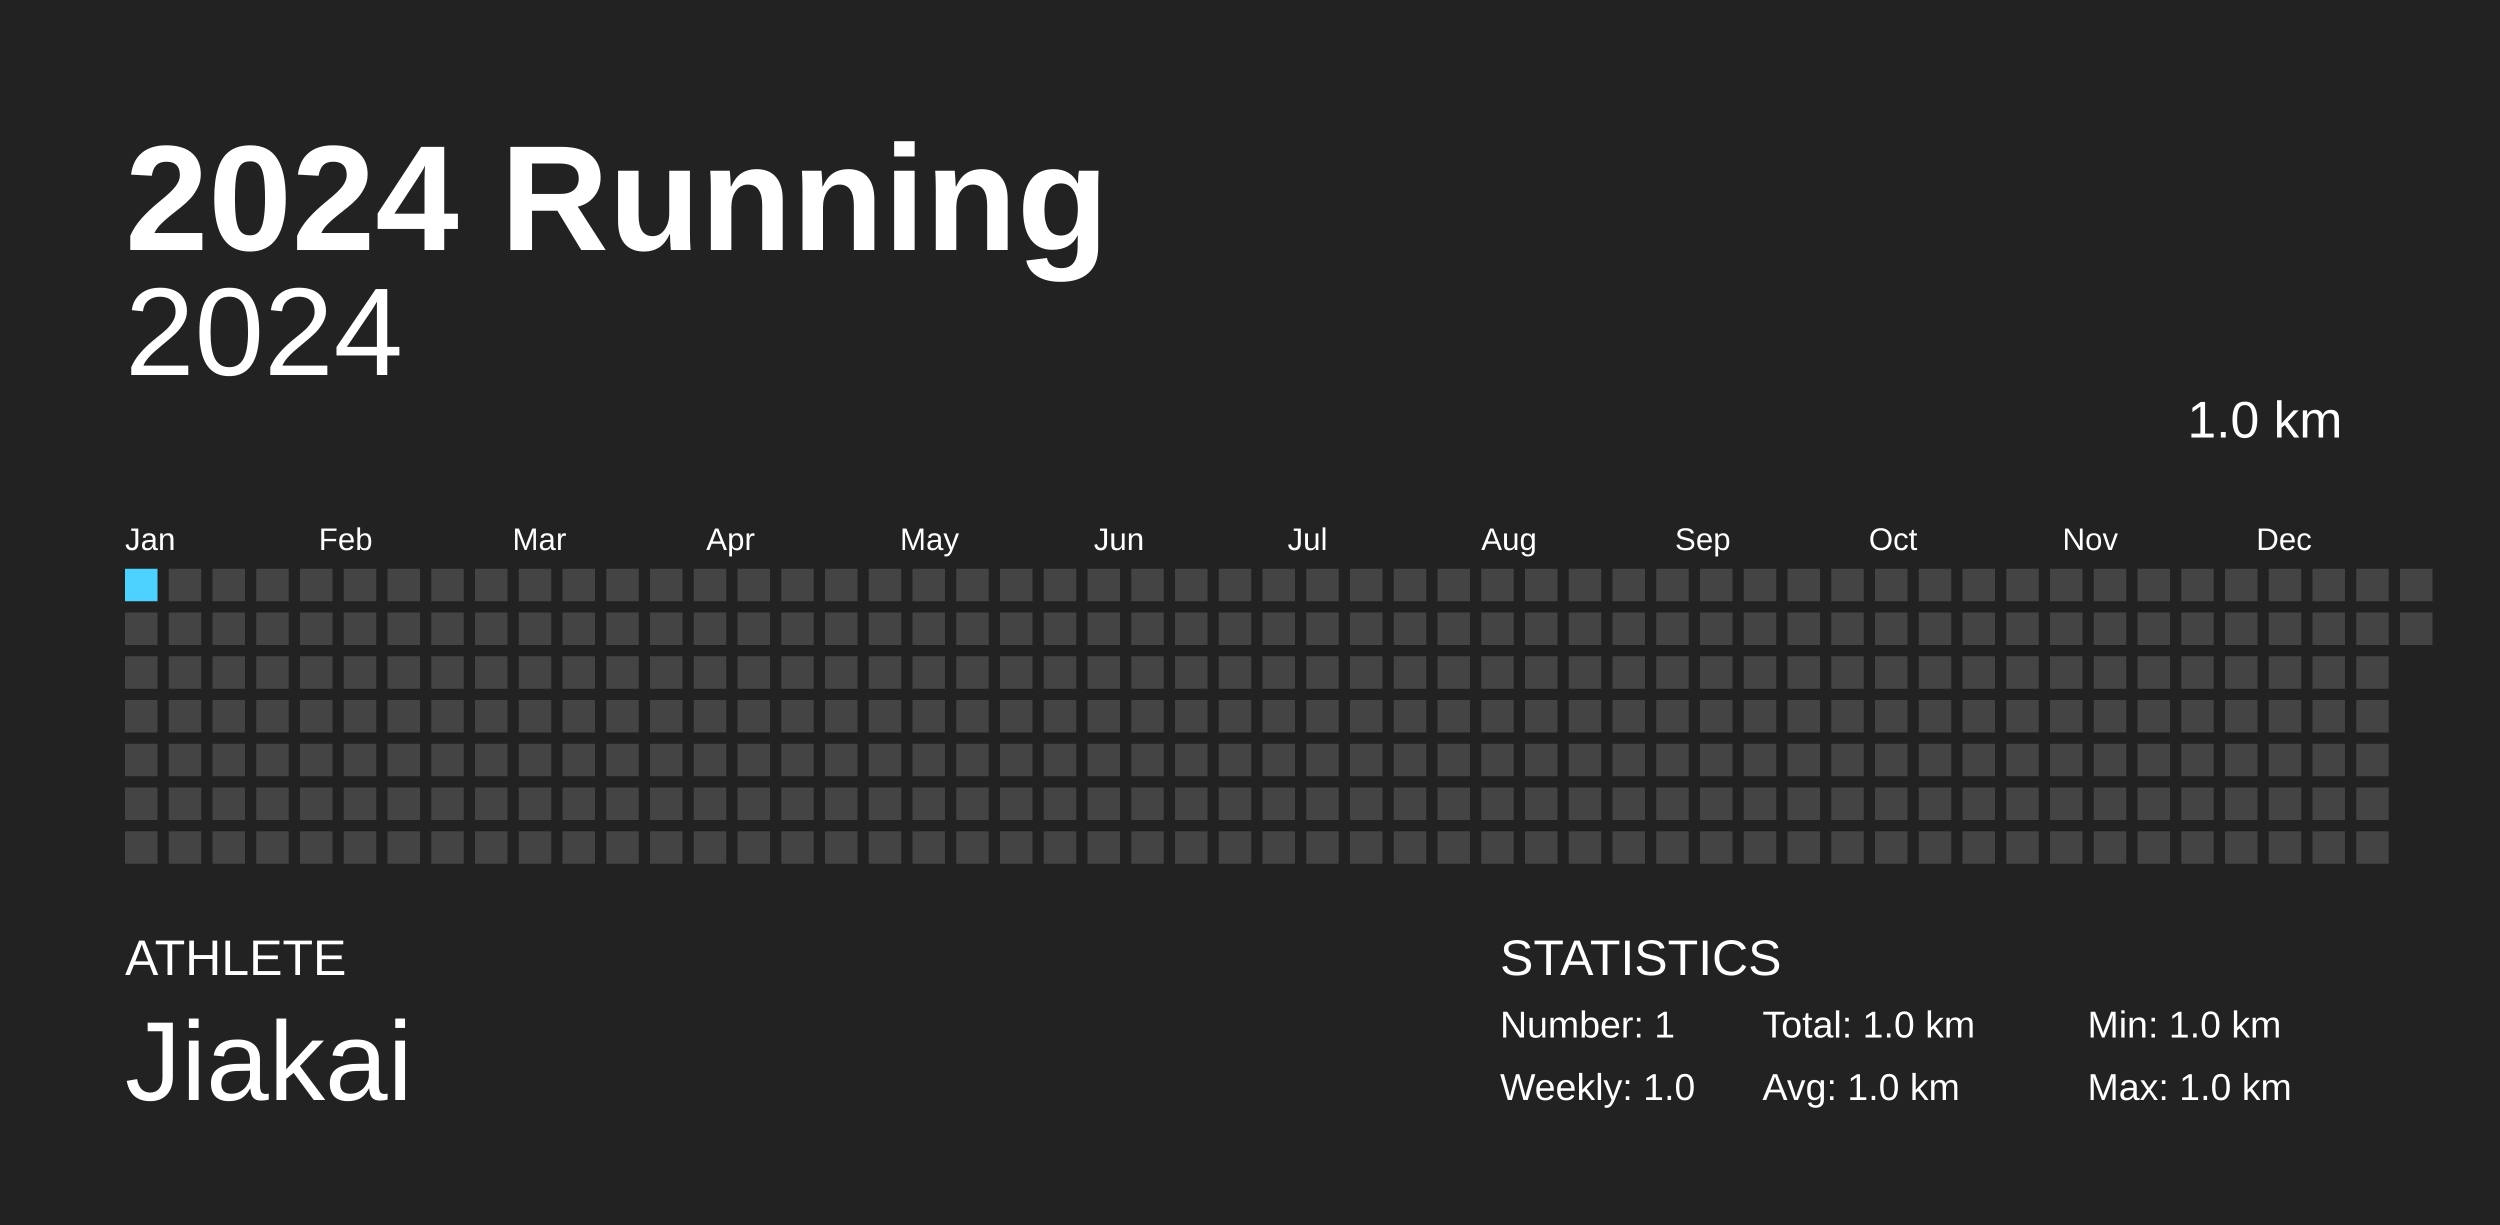
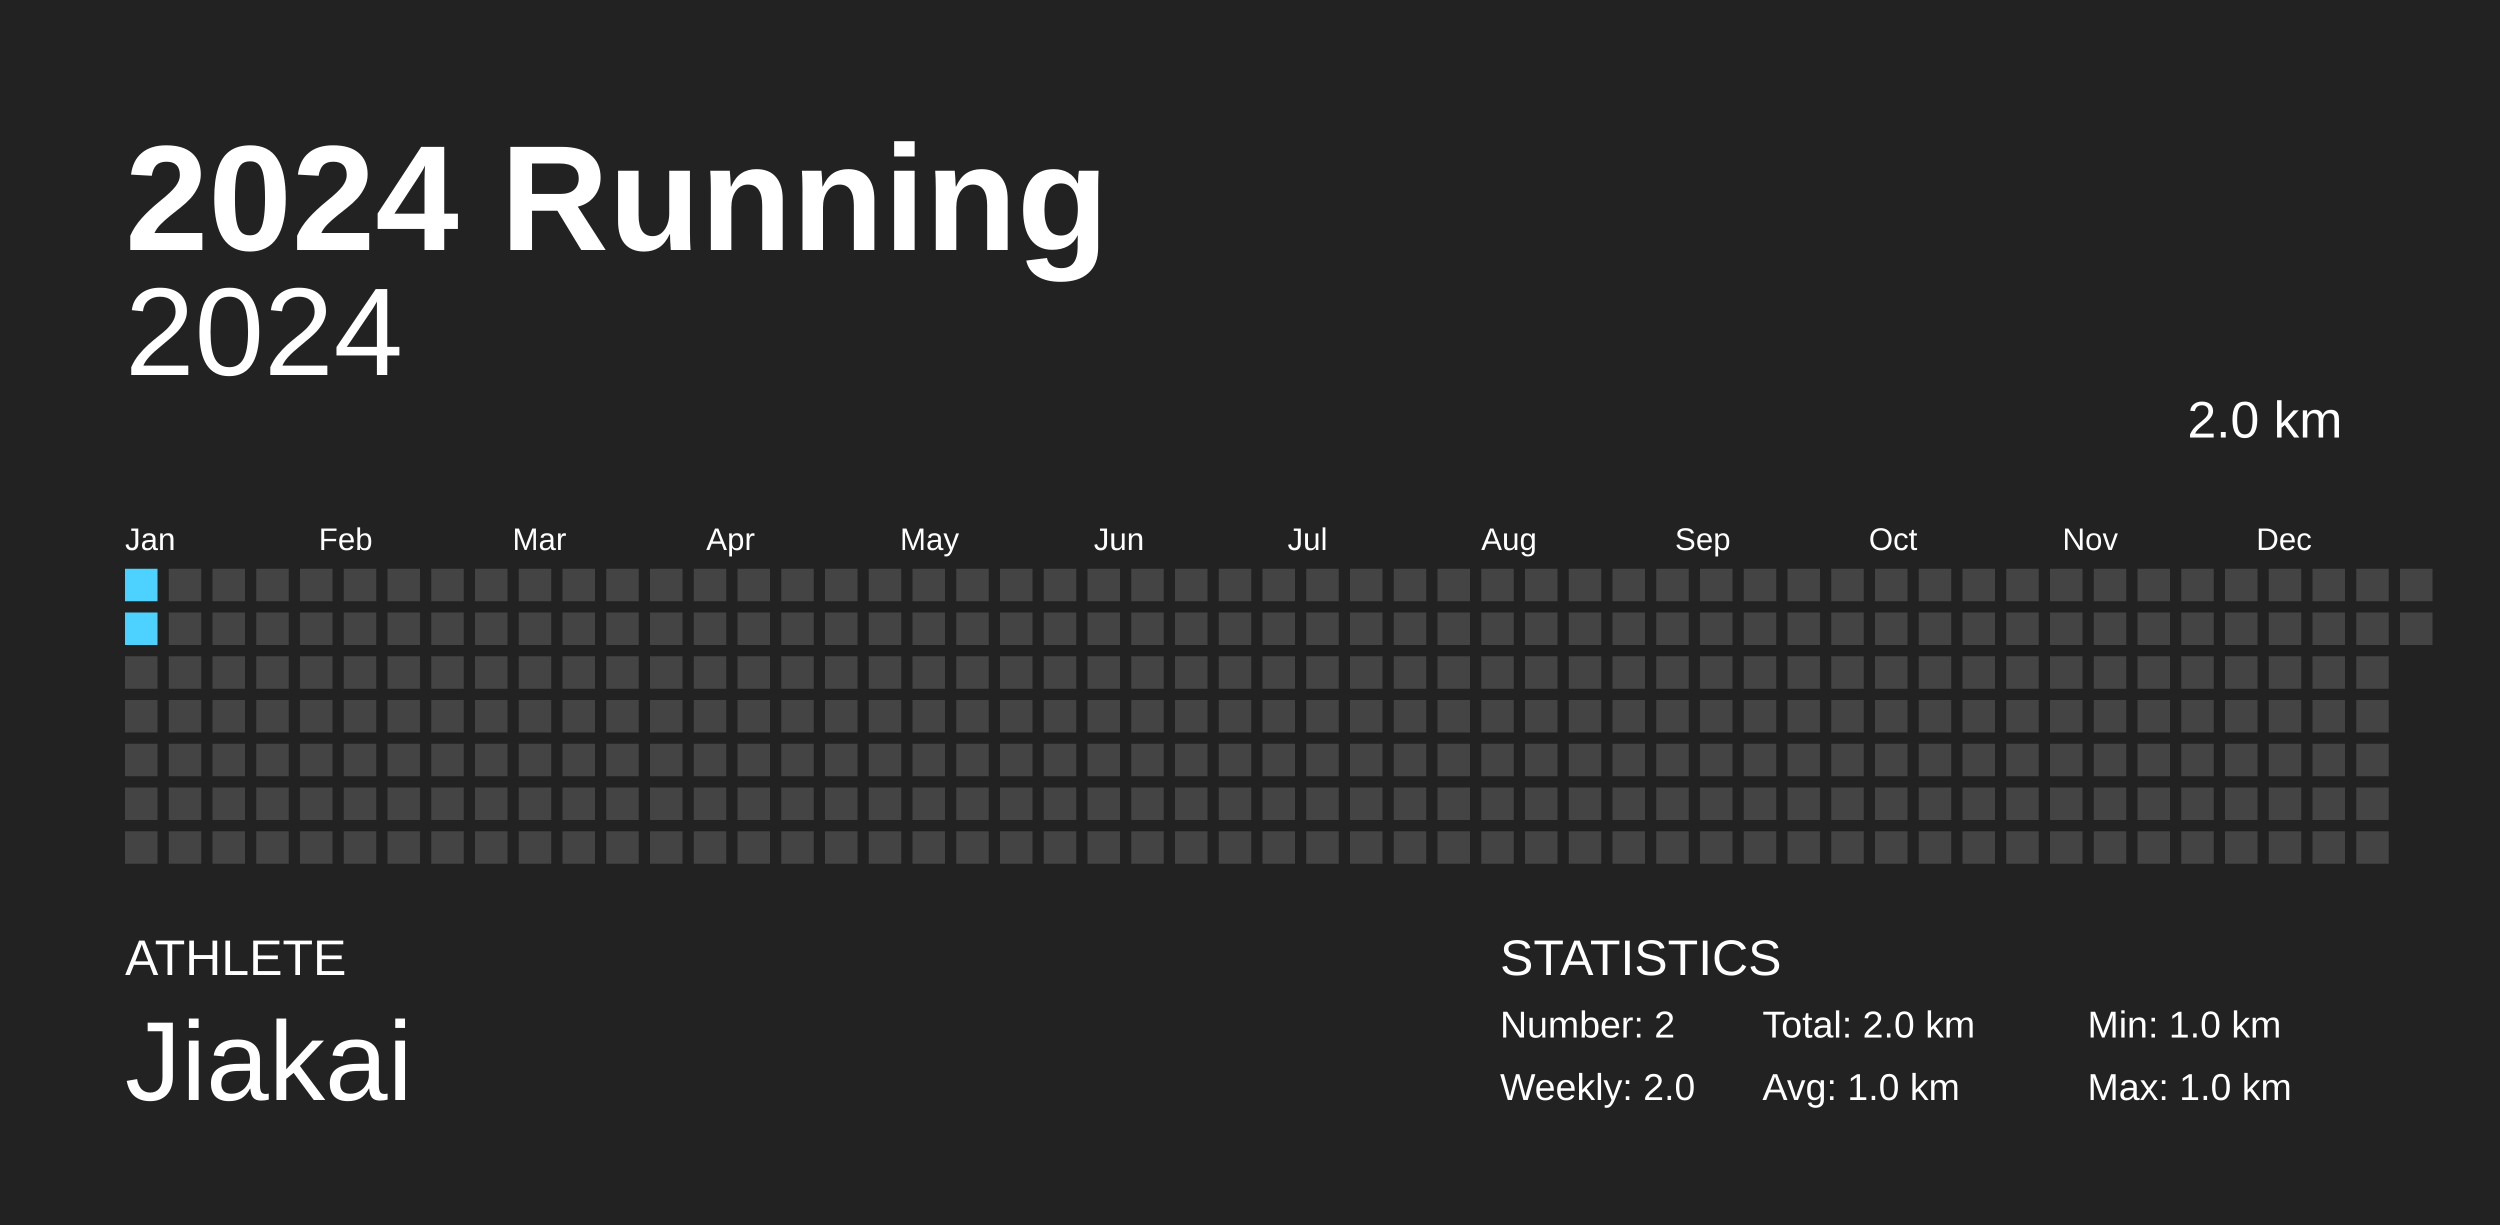
<svg xmlns="http://www.w3.org/2000/svg" baseProfile="full" height="98mm" version="1.1" viewBox="0,0,200,98" width="200mm">
  <defs />
  <rect fill="#222222" height="98" width="200" x="0" y="0" />
  <text fill="#FFFFFF" style="font-size:12px; font-family:Arial; font-weight:bold;" x="10" y="20">2024 Running</text>
  <text fill="#FFFFFF" style="font-size:4px; font-family:Arial" x="10" y="78">ATHLETE</text>
  <text fill="#FFFFFF" style="font-size:9px; font-family:Arial" x="10" y="88">Jiakai</text>
  <text fill="#FFFFFF" style="font-size:4px; font-family:Arial" x="120" y="78">STATISTICS</text>
-   <text fill="#FFFFFF" style="font-size:3px; font-family:Arial" x="120" y="83">Number: 1</text>
-   <text fill="#FFFFFF" style="font-size:3px; font-family:Arial" x="120" y="88">Weekly: 1.0</text>
-   <text fill="#FFFFFF" style="font-size:3px; font-family:Arial" x="141" y="83">Total: 1.0 km</text>
+   <text fill="#FFFFFF" style="font-size:3px; font-family:Arial" x="120" y="83">Number: 2</text>
+   <text fill="#FFFFFF" style="font-size:3px; font-family:Arial" x="120" y="88">Weekly: 2.0</text>
+   <text fill="#FFFFFF" style="font-size:3px; font-family:Arial" x="141" y="83">Total: 2.0 km</text>
  <text fill="#FFFFFF" style="font-size:3px; font-family:Arial" x="141" y="88">Avg: 1.0 km</text>
  <text fill="#FFFFFF" style="font-size:3px; font-family:Arial" x="167" y="83">Min: 1.0 km</text>
  <text fill="#FFFFFF" style="font-size:3px; font-family:Arial" x="167" y="88">Max: 1.0 km</text>
  <text alignment-baseline="hanging" fill="#FFFFFF" style="font-size:10.0px; font-family:Arial;" x="10" y="30">2024</text>
-   <text alignment-baseline="hanging" fill="#FFFFFF" style="font-size:4.125px; font-family:Arial;" x="175" y="35">1.0 km</text>
+   <text alignment-baseline="hanging" fill="#FFFFFF" style="font-size:4.125px; font-family:Arial;" x="175" y="35">2.0 km</text>
  <text fill="#FFFFFF" style="font-size:2.5px; font-family:Arial" x="10.0" y="44">Jan</text>
  <text fill="#FFFFFF" style="font-size:2.5px; font-family:Arial" x="25.5" y="44">Feb</text>
  <text fill="#FFFFFF" style="font-size:2.5px; font-family:Arial" x="41.0" y="44">Mar</text>
  <text fill="#FFFFFF" style="font-size:2.5px; font-family:Arial" x="56.5" y="44">Apr</text>
  <text fill="#FFFFFF" style="font-size:2.5px; font-family:Arial" x="72.0" y="44">May</text>
  <text fill="#FFFFFF" style="font-size:2.5px; font-family:Arial" x="87.5" y="44">Jun</text>
  <text fill="#FFFFFF" style="font-size:2.5px; font-family:Arial" x="103.0" y="44">Jul</text>
  <text fill="#FFFFFF" style="font-size:2.5px; font-family:Arial" x="118.5" y="44">Aug</text>
  <text fill="#FFFFFF" style="font-size:2.5px; font-family:Arial" x="134.0" y="44">Sep</text>
  <text fill="#FFFFFF" style="font-size:2.5px; font-family:Arial" x="149.5" y="44">Oct</text>
  <text fill="#FFFFFF" style="font-size:2.5px; font-family:Arial" x="165.0" y="44">Nov</text>
  <text fill="#FFFFFF" style="font-size:2.5px; font-family:Arial" x="180.5" y="44">Dec</text>
-   <rect fill="#4DD2FF" height="2.6" width="2.6" x="10.0" y="45.5" />
-   <rect fill="#444444" height="2.6" width="2.6" x="10.0" y="49.0" />
+   <rect fill="#4dd2ff" height="2.6" width="2.6" x="10.0" y="45.5" />
+   <rect fill="#4dd2ff" height="2.6" width="2.6" x="10.0" y="49.0" />
  <rect fill="#444444" height="2.6" width="2.6" x="10.0" y="52.5" />
  <rect fill="#444444" height="2.6" width="2.6" x="10.0" y="56.0" />
  <rect fill="#444444" height="2.6" width="2.6" x="10.0" y="59.5" />
  <rect fill="#444444" height="2.6" width="2.6" x="10.0" y="63.0" />
  <rect fill="#444444" height="2.6" width="2.6" x="10.0" y="66.5" />
  <rect fill="#444444" height="2.6" width="2.6" x="13.5" y="45.5" />
  <rect fill="#444444" height="2.6" width="2.6" x="13.5" y="49.0" />
  <rect fill="#444444" height="2.6" width="2.6" x="13.5" y="52.5" />
  <rect fill="#444444" height="2.6" width="2.6" x="13.5" y="56.0" />
  <rect fill="#444444" height="2.6" width="2.6" x="13.5" y="59.5" />
  <rect fill="#444444" height="2.6" width="2.6" x="13.5" y="63.0" />
  <rect fill="#444444" height="2.6" width="2.6" x="13.5" y="66.5" />
  <rect fill="#444444" height="2.6" width="2.6" x="17.0" y="45.5" />
  <rect fill="#444444" height="2.6" width="2.6" x="17.0" y="49.0" />
  <rect fill="#444444" height="2.6" width="2.6" x="17.0" y="52.5" />
  <rect fill="#444444" height="2.6" width="2.6" x="17.0" y="56.0" />
  <rect fill="#444444" height="2.6" width="2.6" x="17.0" y="59.5" />
  <rect fill="#444444" height="2.6" width="2.6" x="17.0" y="63.0" />
  <rect fill="#444444" height="2.6" width="2.6" x="17.0" y="66.5" />
  <rect fill="#444444" height="2.6" width="2.6" x="20.5" y="45.5" />
  <rect fill="#444444" height="2.6" width="2.6" x="20.5" y="49.0" />
  <rect fill="#444444" height="2.6" width="2.6" x="20.5" y="52.5" />
  <rect fill="#444444" height="2.6" width="2.6" x="20.5" y="56.0" />
  <rect fill="#444444" height="2.6" width="2.6" x="20.5" y="59.5" />
  <rect fill="#444444" height="2.6" width="2.6" x="20.5" y="63.0" />
  <rect fill="#444444" height="2.6" width="2.6" x="20.5" y="66.5" />
  <rect fill="#444444" height="2.6" width="2.6" x="24.0" y="45.5" />
  <rect fill="#444444" height="2.6" width="2.6" x="24.0" y="49.0" />
  <rect fill="#444444" height="2.6" width="2.6" x="24.0" y="52.5" />
  <rect fill="#444444" height="2.6" width="2.6" x="24.0" y="56.0" />
  <rect fill="#444444" height="2.6" width="2.6" x="24.0" y="59.5" />
  <rect fill="#444444" height="2.6" width="2.6" x="24.0" y="63.0" />
  <rect fill="#444444" height="2.6" width="2.6" x="24.0" y="66.5" />
  <rect fill="#444444" height="2.6" width="2.6" x="27.5" y="45.5" />
  <rect fill="#444444" height="2.6" width="2.6" x="27.5" y="49.0" />
  <rect fill="#444444" height="2.6" width="2.6" x="27.5" y="52.5" />
  <rect fill="#444444" height="2.6" width="2.6" x="27.5" y="56.0" />
  <rect fill="#444444" height="2.6" width="2.6" x="27.5" y="59.5" />
  <rect fill="#444444" height="2.6" width="2.6" x="27.5" y="63.0" />
  <rect fill="#444444" height="2.6" width="2.6" x="27.5" y="66.5" />
  <rect fill="#444444" height="2.6" width="2.6" x="31.0" y="45.5" />
  <rect fill="#444444" height="2.6" width="2.6" x="31.0" y="49.0" />
  <rect fill="#444444" height="2.6" width="2.6" x="31.0" y="52.5" />
  <rect fill="#444444" height="2.6" width="2.6" x="31.0" y="56.0" />
  <rect fill="#444444" height="2.6" width="2.6" x="31.0" y="59.5" />
  <rect fill="#444444" height="2.6" width="2.6" x="31.0" y="63.0" />
  <rect fill="#444444" height="2.6" width="2.6" x="31.0" y="66.5" />
  <rect fill="#444444" height="2.6" width="2.6" x="34.5" y="45.5" />
  <rect fill="#444444" height="2.6" width="2.6" x="34.5" y="49.0" />
  <rect fill="#444444" height="2.6" width="2.6" x="34.5" y="52.5" />
  <rect fill="#444444" height="2.6" width="2.6" x="34.5" y="56.0" />
  <rect fill="#444444" height="2.6" width="2.6" x="34.5" y="59.5" />
  <rect fill="#444444" height="2.6" width="2.6" x="34.5" y="63.0" />
  <rect fill="#444444" height="2.6" width="2.6" x="34.5" y="66.5" />
  <rect fill="#444444" height="2.6" width="2.6" x="38.0" y="45.5" />
  <rect fill="#444444" height="2.6" width="2.6" x="38.0" y="49.0" />
  <rect fill="#444444" height="2.6" width="2.6" x="38.0" y="52.5" />
  <rect fill="#444444" height="2.6" width="2.6" x="38.0" y="56.0" />
  <rect fill="#444444" height="2.6" width="2.6" x="38.0" y="59.5" />
  <rect fill="#444444" height="2.6" width="2.6" x="38.0" y="63.0" />
  <rect fill="#444444" height="2.6" width="2.6" x="38.0" y="66.5" />
  <rect fill="#444444" height="2.6" width="2.6" x="41.5" y="45.5" />
  <rect fill="#444444" height="2.6" width="2.6" x="41.5" y="49.0" />
  <rect fill="#444444" height="2.6" width="2.6" x="41.5" y="52.5" />
  <rect fill="#444444" height="2.6" width="2.6" x="41.5" y="56.0" />
  <rect fill="#444444" height="2.6" width="2.6" x="41.5" y="59.5" />
  <rect fill="#444444" height="2.6" width="2.6" x="41.5" y="63.0" />
  <rect fill="#444444" height="2.6" width="2.6" x="41.5" y="66.5" />
  <rect fill="#444444" height="2.6" width="2.6" x="45.0" y="45.5" />
  <rect fill="#444444" height="2.6" width="2.6" x="45.0" y="49.0" />
  <rect fill="#444444" height="2.6" width="2.6" x="45.0" y="52.5" />
  <rect fill="#444444" height="2.6" width="2.6" x="45.0" y="56.0" />
  <rect fill="#444444" height="2.6" width="2.6" x="45.0" y="59.5" />
  <rect fill="#444444" height="2.6" width="2.6" x="45.0" y="63.0" />
  <rect fill="#444444" height="2.6" width="2.6" x="45.0" y="66.5" />
  <rect fill="#444444" height="2.6" width="2.6" x="48.5" y="45.5" />
  <rect fill="#444444" height="2.6" width="2.6" x="48.5" y="49.0" />
  <rect fill="#444444" height="2.6" width="2.6" x="48.5" y="52.5" />
  <rect fill="#444444" height="2.6" width="2.6" x="48.5" y="56.0" />
  <rect fill="#444444" height="2.6" width="2.6" x="48.5" y="59.5" />
  <rect fill="#444444" height="2.6" width="2.6" x="48.5" y="63.0" />
  <rect fill="#444444" height="2.6" width="2.6" x="48.5" y="66.5" />
  <rect fill="#444444" height="2.6" width="2.6" x="52.0" y="45.5" />
  <rect fill="#444444" height="2.6" width="2.6" x="52.0" y="49.0" />
  <rect fill="#444444" height="2.6" width="2.6" x="52.0" y="52.5" />
  <rect fill="#444444" height="2.6" width="2.6" x="52.0" y="56.0" />
  <rect fill="#444444" height="2.6" width="2.6" x="52.0" y="59.5" />
  <rect fill="#444444" height="2.6" width="2.6" x="52.0" y="63.0" />
  <rect fill="#444444" height="2.6" width="2.6" x="52.0" y="66.5" />
  <rect fill="#444444" height="2.6" width="2.6" x="55.5" y="45.5" />
  <rect fill="#444444" height="2.6" width="2.6" x="55.5" y="49.0" />
  <rect fill="#444444" height="2.6" width="2.6" x="55.5" y="52.5" />
  <rect fill="#444444" height="2.6" width="2.6" x="55.5" y="56.0" />
  <rect fill="#444444" height="2.6" width="2.6" x="55.5" y="59.5" />
  <rect fill="#444444" height="2.6" width="2.6" x="55.5" y="63.0" />
  <rect fill="#444444" height="2.6" width="2.6" x="55.5" y="66.5" />
  <rect fill="#444444" height="2.6" width="2.6" x="59.0" y="45.5" />
  <rect fill="#444444" height="2.6" width="2.6" x="59.0" y="49.0" />
  <rect fill="#444444" height="2.6" width="2.6" x="59.0" y="52.5" />
  <rect fill="#444444" height="2.6" width="2.6" x="59.0" y="56.0" />
  <rect fill="#444444" height="2.6" width="2.6" x="59.0" y="59.5" />
  <rect fill="#444444" height="2.6" width="2.6" x="59.0" y="63.0" />
  <rect fill="#444444" height="2.6" width="2.6" x="59.0" y="66.5" />
  <rect fill="#444444" height="2.6" width="2.6" x="62.5" y="45.5" />
  <rect fill="#444444" height="2.6" width="2.6" x="62.5" y="49.0" />
  <rect fill="#444444" height="2.6" width="2.6" x="62.5" y="52.5" />
  <rect fill="#444444" height="2.6" width="2.6" x="62.5" y="56.0" />
  <rect fill="#444444" height="2.6" width="2.6" x="62.5" y="59.5" />
  <rect fill="#444444" height="2.6" width="2.6" x="62.5" y="63.0" />
  <rect fill="#444444" height="2.6" width="2.6" x="62.5" y="66.5" />
  <rect fill="#444444" height="2.6" width="2.6" x="66.0" y="45.5" />
  <rect fill="#444444" height="2.6" width="2.6" x="66.0" y="49.0" />
  <rect fill="#444444" height="2.6" width="2.6" x="66.0" y="52.5" />
  <rect fill="#444444" height="2.6" width="2.6" x="66.0" y="56.0" />
  <rect fill="#444444" height="2.6" width="2.6" x="66.0" y="59.5" />
  <rect fill="#444444" height="2.6" width="2.6" x="66.0" y="63.0" />
  <rect fill="#444444" height="2.6" width="2.6" x="66.0" y="66.5" />
  <rect fill="#444444" height="2.6" width="2.6" x="69.5" y="45.5" />
  <rect fill="#444444" height="2.6" width="2.6" x="69.5" y="49.0" />
  <rect fill="#444444" height="2.6" width="2.6" x="69.5" y="52.5" />
  <rect fill="#444444" height="2.6" width="2.6" x="69.5" y="56.0" />
  <rect fill="#444444" height="2.6" width="2.6" x="69.5" y="59.5" />
  <rect fill="#444444" height="2.6" width="2.6" x="69.5" y="63.0" />
  <rect fill="#444444" height="2.6" width="2.6" x="69.5" y="66.5" />
  <rect fill="#444444" height="2.6" width="2.6" x="73.0" y="45.5" />
  <rect fill="#444444" height="2.6" width="2.6" x="73.0" y="49.0" />
  <rect fill="#444444" height="2.6" width="2.6" x="73.0" y="52.5" />
  <rect fill="#444444" height="2.6" width="2.6" x="73.0" y="56.0" />
  <rect fill="#444444" height="2.6" width="2.6" x="73.0" y="59.5" />
  <rect fill="#444444" height="2.6" width="2.6" x="73.0" y="63.0" />
  <rect fill="#444444" height="2.6" width="2.6" x="73.0" y="66.5" />
  <rect fill="#444444" height="2.6" width="2.6" x="76.5" y="45.5" />
  <rect fill="#444444" height="2.6" width="2.6" x="76.5" y="49.0" />
  <rect fill="#444444" height="2.6" width="2.6" x="76.5" y="52.5" />
  <rect fill="#444444" height="2.6" width="2.6" x="76.5" y="56.0" />
  <rect fill="#444444" height="2.6" width="2.6" x="76.5" y="59.5" />
  <rect fill="#444444" height="2.6" width="2.6" x="76.5" y="63.0" />
  <rect fill="#444444" height="2.6" width="2.6" x="76.5" y="66.5" />
  <rect fill="#444444" height="2.6" width="2.6" x="80.0" y="45.5" />
  <rect fill="#444444" height="2.6" width="2.6" x="80.0" y="49.0" />
  <rect fill="#444444" height="2.6" width="2.6" x="80.0" y="52.5" />
  <rect fill="#444444" height="2.6" width="2.6" x="80.0" y="56.0" />
  <rect fill="#444444" height="2.6" width="2.6" x="80.0" y="59.5" />
  <rect fill="#444444" height="2.6" width="2.6" x="80.0" y="63.0" />
  <rect fill="#444444" height="2.6" width="2.6" x="80.0" y="66.5" />
  <rect fill="#444444" height="2.6" width="2.6" x="83.5" y="45.5" />
  <rect fill="#444444" height="2.6" width="2.6" x="83.5" y="49.0" />
  <rect fill="#444444" height="2.6" width="2.6" x="83.5" y="52.5" />
  <rect fill="#444444" height="2.6" width="2.6" x="83.5" y="56.0" />
  <rect fill="#444444" height="2.6" width="2.6" x="83.5" y="59.5" />
  <rect fill="#444444" height="2.6" width="2.6" x="83.5" y="63.0" />
  <rect fill="#444444" height="2.6" width="2.6" x="83.5" y="66.5" />
  <rect fill="#444444" height="2.6" width="2.6" x="87.0" y="45.5" />
  <rect fill="#444444" height="2.6" width="2.6" x="87.0" y="49.0" />
  <rect fill="#444444" height="2.6" width="2.6" x="87.0" y="52.5" />
  <rect fill="#444444" height="2.6" width="2.6" x="87.0" y="56.0" />
  <rect fill="#444444" height="2.6" width="2.6" x="87.0" y="59.5" />
  <rect fill="#444444" height="2.6" width="2.6" x="87.0" y="63.0" />
  <rect fill="#444444" height="2.6" width="2.6" x="87.0" y="66.5" />
  <rect fill="#444444" height="2.6" width="2.6" x="90.5" y="45.5" />
  <rect fill="#444444" height="2.6" width="2.6" x="90.5" y="49.0" />
  <rect fill="#444444" height="2.6" width="2.6" x="90.5" y="52.5" />
  <rect fill="#444444" height="2.6" width="2.6" x="90.5" y="56.0" />
  <rect fill="#444444" height="2.6" width="2.6" x="90.5" y="59.5" />
  <rect fill="#444444" height="2.6" width="2.6" x="90.5" y="63.0" />
  <rect fill="#444444" height="2.6" width="2.6" x="90.5" y="66.5" />
  <rect fill="#444444" height="2.6" width="2.6" x="94.0" y="45.5" />
  <rect fill="#444444" height="2.6" width="2.6" x="94.0" y="49.0" />
  <rect fill="#444444" height="2.6" width="2.6" x="94.0" y="52.5" />
  <rect fill="#444444" height="2.6" width="2.6" x="94.0" y="56.0" />
  <rect fill="#444444" height="2.6" width="2.6" x="94.0" y="59.5" />
  <rect fill="#444444" height="2.6" width="2.6" x="94.0" y="63.0" />
  <rect fill="#444444" height="2.6" width="2.6" x="94.0" y="66.5" />
  <rect fill="#444444" height="2.6" width="2.6" x="97.5" y="45.5" />
  <rect fill="#444444" height="2.6" width="2.6" x="97.5" y="49.0" />
  <rect fill="#444444" height="2.6" width="2.6" x="97.5" y="52.5" />
  <rect fill="#444444" height="2.6" width="2.6" x="97.5" y="56.0" />
  <rect fill="#444444" height="2.6" width="2.6" x="97.5" y="59.5" />
  <rect fill="#444444" height="2.6" width="2.6" x="97.5" y="63.0" />
  <rect fill="#444444" height="2.6" width="2.6" x="97.5" y="66.5" />
  <rect fill="#444444" height="2.6" width="2.6" x="101.0" y="45.5" />
  <rect fill="#444444" height="2.6" width="2.6" x="101.0" y="49.0" />
  <rect fill="#444444" height="2.6" width="2.6" x="101.0" y="52.5" />
  <rect fill="#444444" height="2.6" width="2.6" x="101.0" y="56.0" />
  <rect fill="#444444" height="2.6" width="2.6" x="101.0" y="59.5" />
  <rect fill="#444444" height="2.6" width="2.6" x="101.0" y="63.0" />
  <rect fill="#444444" height="2.6" width="2.6" x="101.0" y="66.5" />
  <rect fill="#444444" height="2.6" width="2.6" x="104.5" y="45.5" />
  <rect fill="#444444" height="2.6" width="2.6" x="104.5" y="49.0" />
  <rect fill="#444444" height="2.6" width="2.6" x="104.5" y="52.5" />
  <rect fill="#444444" height="2.6" width="2.6" x="104.5" y="56.0" />
  <rect fill="#444444" height="2.6" width="2.6" x="104.5" y="59.5" />
  <rect fill="#444444" height="2.6" width="2.6" x="104.5" y="63.0" />
  <rect fill="#444444" height="2.6" width="2.6" x="104.5" y="66.5" />
  <rect fill="#444444" height="2.6" width="2.6" x="108.0" y="45.5" />
  <rect fill="#444444" height="2.6" width="2.6" x="108.0" y="49.0" />
  <rect fill="#444444" height="2.6" width="2.6" x="108.0" y="52.5" />
  <rect fill="#444444" height="2.6" width="2.6" x="108.0" y="56.0" />
  <rect fill="#444444" height="2.6" width="2.6" x="108.0" y="59.5" />
  <rect fill="#444444" height="2.6" width="2.6" x="108.0" y="63.0" />
  <rect fill="#444444" height="2.6" width="2.6" x="108.0" y="66.5" />
  <rect fill="#444444" height="2.6" width="2.6" x="111.5" y="45.5" />
  <rect fill="#444444" height="2.6" width="2.6" x="111.5" y="49.0" />
  <rect fill="#444444" height="2.6" width="2.6" x="111.5" y="52.5" />
  <rect fill="#444444" height="2.6" width="2.6" x="111.5" y="56.0" />
  <rect fill="#444444" height="2.6" width="2.6" x="111.5" y="59.5" />
  <rect fill="#444444" height="2.6" width="2.6" x="111.5" y="63.0" />
  <rect fill="#444444" height="2.6" width="2.6" x="111.5" y="66.5" />
  <rect fill="#444444" height="2.6" width="2.6" x="115.0" y="45.5" />
  <rect fill="#444444" height="2.6" width="2.6" x="115.0" y="49.0" />
  <rect fill="#444444" height="2.6" width="2.6" x="115.0" y="52.5" />
  <rect fill="#444444" height="2.6" width="2.6" x="115.0" y="56.0" />
  <rect fill="#444444" height="2.6" width="2.6" x="115.0" y="59.5" />
  <rect fill="#444444" height="2.6" width="2.6" x="115.0" y="63.0" />
  <rect fill="#444444" height="2.6" width="2.6" x="115.0" y="66.5" />
  <rect fill="#444444" height="2.6" width="2.6" x="118.5" y="45.5" />
  <rect fill="#444444" height="2.6" width="2.6" x="118.5" y="49.0" />
  <rect fill="#444444" height="2.6" width="2.6" x="118.5" y="52.5" />
  <rect fill="#444444" height="2.6" width="2.6" x="118.5" y="56.0" />
  <rect fill="#444444" height="2.6" width="2.6" x="118.5" y="59.5" />
  <rect fill="#444444" height="2.6" width="2.6" x="118.5" y="63.0" />
  <rect fill="#444444" height="2.6" width="2.6" x="118.5" y="66.5" />
  <rect fill="#444444" height="2.6" width="2.6" x="122.0" y="45.5" />
  <rect fill="#444444" height="2.6" width="2.6" x="122.0" y="49.0" />
  <rect fill="#444444" height="2.6" width="2.6" x="122.0" y="52.5" />
  <rect fill="#444444" height="2.6" width="2.6" x="122.0" y="56.0" />
  <rect fill="#444444" height="2.6" width="2.6" x="122.0" y="59.5" />
  <rect fill="#444444" height="2.6" width="2.6" x="122.0" y="63.0" />
  <rect fill="#444444" height="2.6" width="2.6" x="122.0" y="66.5" />
  <rect fill="#444444" height="2.6" width="2.6" x="125.5" y="45.5" />
  <rect fill="#444444" height="2.6" width="2.6" x="125.5" y="49.0" />
  <rect fill="#444444" height="2.6" width="2.6" x="125.5" y="52.5" />
  <rect fill="#444444" height="2.6" width="2.6" x="125.5" y="56.0" />
  <rect fill="#444444" height="2.6" width="2.6" x="125.5" y="59.5" />
  <rect fill="#444444" height="2.6" width="2.6" x="125.5" y="63.0" />
  <rect fill="#444444" height="2.6" width="2.6" x="125.5" y="66.5" />
  <rect fill="#444444" height="2.6" width="2.6" x="129.0" y="45.5" />
  <rect fill="#444444" height="2.6" width="2.6" x="129.0" y="49.0" />
  <rect fill="#444444" height="2.6" width="2.6" x="129.0" y="52.5" />
  <rect fill="#444444" height="2.6" width="2.6" x="129.0" y="56.0" />
  <rect fill="#444444" height="2.6" width="2.6" x="129.0" y="59.5" />
  <rect fill="#444444" height="2.6" width="2.6" x="129.0" y="63.0" />
  <rect fill="#444444" height="2.6" width="2.6" x="129.0" y="66.5" />
  <rect fill="#444444" height="2.6" width="2.6" x="132.5" y="45.5" />
  <rect fill="#444444" height="2.6" width="2.6" x="132.5" y="49.0" />
  <rect fill="#444444" height="2.6" width="2.6" x="132.5" y="52.5" />
  <rect fill="#444444" height="2.6" width="2.6" x="132.5" y="56.0" />
  <rect fill="#444444" height="2.6" width="2.6" x="132.5" y="59.5" />
  <rect fill="#444444" height="2.6" width="2.6" x="132.5" y="63.0" />
  <rect fill="#444444" height="2.6" width="2.6" x="132.5" y="66.5" />
  <rect fill="#444444" height="2.6" width="2.6" x="136.0" y="45.5" />
  <rect fill="#444444" height="2.6" width="2.6" x="136.0" y="49.0" />
  <rect fill="#444444" height="2.6" width="2.6" x="136.0" y="52.5" />
  <rect fill="#444444" height="2.6" width="2.6" x="136.0" y="56.0" />
  <rect fill="#444444" height="2.6" width="2.6" x="136.0" y="59.5" />
  <rect fill="#444444" height="2.6" width="2.6" x="136.0" y="63.0" />
  <rect fill="#444444" height="2.6" width="2.6" x="136.0" y="66.5" />
  <rect fill="#444444" height="2.6" width="2.6" x="139.5" y="45.5" />
  <rect fill="#444444" height="2.6" width="2.6" x="139.5" y="49.0" />
  <rect fill="#444444" height="2.6" width="2.6" x="139.5" y="52.5" />
  <rect fill="#444444" height="2.6" width="2.6" x="139.5" y="56.0" />
  <rect fill="#444444" height="2.6" width="2.6" x="139.5" y="59.5" />
  <rect fill="#444444" height="2.6" width="2.6" x="139.5" y="63.0" />
  <rect fill="#444444" height="2.6" width="2.6" x="139.5" y="66.5" />
  <rect fill="#444444" height="2.6" width="2.6" x="143.0" y="45.5" />
  <rect fill="#444444" height="2.6" width="2.6" x="143.0" y="49.0" />
  <rect fill="#444444" height="2.6" width="2.6" x="143.0" y="52.5" />
  <rect fill="#444444" height="2.6" width="2.6" x="143.0" y="56.0" />
  <rect fill="#444444" height="2.6" width="2.6" x="143.0" y="59.5" />
  <rect fill="#444444" height="2.6" width="2.6" x="143.0" y="63.0" />
  <rect fill="#444444" height="2.6" width="2.6" x="143.0" y="66.5" />
  <rect fill="#444444" height="2.6" width="2.6" x="146.5" y="45.5" />
  <rect fill="#444444" height="2.6" width="2.6" x="146.5" y="49.0" />
  <rect fill="#444444" height="2.6" width="2.6" x="146.5" y="52.5" />
  <rect fill="#444444" height="2.6" width="2.6" x="146.5" y="56.0" />
  <rect fill="#444444" height="2.6" width="2.6" x="146.5" y="59.5" />
  <rect fill="#444444" height="2.6" width="2.6" x="146.5" y="63.0" />
  <rect fill="#444444" height="2.6" width="2.6" x="146.5" y="66.5" />
  <rect fill="#444444" height="2.6" width="2.6" x="150.0" y="45.5" />
  <rect fill="#444444" height="2.6" width="2.6" x="150.0" y="49.0" />
  <rect fill="#444444" height="2.6" width="2.6" x="150.0" y="52.5" />
  <rect fill="#444444" height="2.6" width="2.6" x="150.0" y="56.0" />
  <rect fill="#444444" height="2.6" width="2.6" x="150.0" y="59.5" />
  <rect fill="#444444" height="2.6" width="2.6" x="150.0" y="63.0" />
  <rect fill="#444444" height="2.6" width="2.6" x="150.0" y="66.5" />
  <rect fill="#444444" height="2.6" width="2.6" x="153.5" y="45.5" />
  <rect fill="#444444" height="2.6" width="2.6" x="153.5" y="49.0" />
  <rect fill="#444444" height="2.6" width="2.6" x="153.5" y="52.5" />
  <rect fill="#444444" height="2.6" width="2.6" x="153.5" y="56.0" />
  <rect fill="#444444" height="2.6" width="2.6" x="153.5" y="59.5" />
  <rect fill="#444444" height="2.6" width="2.6" x="153.5" y="63.0" />
  <rect fill="#444444" height="2.6" width="2.6" x="153.5" y="66.5" />
  <rect fill="#444444" height="2.6" width="2.6" x="157.0" y="45.5" />
  <rect fill="#444444" height="2.6" width="2.6" x="157.0" y="49.0" />
  <rect fill="#444444" height="2.6" width="2.6" x="157.0" y="52.5" />
  <rect fill="#444444" height="2.6" width="2.6" x="157.0" y="56.0" />
  <rect fill="#444444" height="2.6" width="2.6" x="157.0" y="59.5" />
  <rect fill="#444444" height="2.6" width="2.6" x="157.0" y="63.0" />
  <rect fill="#444444" height="2.6" width="2.6" x="157.0" y="66.5" />
  <rect fill="#444444" height="2.6" width="2.6" x="160.5" y="45.5" />
  <rect fill="#444444" height="2.6" width="2.6" x="160.5" y="49.0" />
  <rect fill="#444444" height="2.6" width="2.6" x="160.5" y="52.5" />
  <rect fill="#444444" height="2.6" width="2.6" x="160.5" y="56.0" />
  <rect fill="#444444" height="2.6" width="2.6" x="160.5" y="59.5" />
  <rect fill="#444444" height="2.6" width="2.6" x="160.5" y="63.0" />
  <rect fill="#444444" height="2.6" width="2.6" x="160.5" y="66.5" />
  <rect fill="#444444" height="2.6" width="2.6" x="164.0" y="45.5" />
  <rect fill="#444444" height="2.6" width="2.6" x="164.0" y="49.0" />
  <rect fill="#444444" height="2.6" width="2.6" x="164.0" y="52.5" />
  <rect fill="#444444" height="2.6" width="2.6" x="164.0" y="56.0" />
  <rect fill="#444444" height="2.6" width="2.6" x="164.0" y="59.5" />
  <rect fill="#444444" height="2.6" width="2.6" x="164.0" y="63.0" />
  <rect fill="#444444" height="2.6" width="2.6" x="164.0" y="66.5" />
  <rect fill="#444444" height="2.6" width="2.6" x="167.5" y="45.5" />
  <rect fill="#444444" height="2.6" width="2.6" x="167.5" y="49.0" />
  <rect fill="#444444" height="2.6" width="2.6" x="167.5" y="52.5" />
  <rect fill="#444444" height="2.6" width="2.6" x="167.5" y="56.0" />
  <rect fill="#444444" height="2.6" width="2.6" x="167.5" y="59.5" />
  <rect fill="#444444" height="2.6" width="2.6" x="167.5" y="63.0" />
  <rect fill="#444444" height="2.6" width="2.6" x="167.5" y="66.5" />
  <rect fill="#444444" height="2.6" width="2.6" x="171.0" y="45.5" />
  <rect fill="#444444" height="2.6" width="2.6" x="171.0" y="49.0" />
  <rect fill="#444444" height="2.6" width="2.6" x="171.0" y="52.5" />
  <rect fill="#444444" height="2.6" width="2.6" x="171.0" y="56.0" />
  <rect fill="#444444" height="2.6" width="2.6" x="171.0" y="59.5" />
  <rect fill="#444444" height="2.6" width="2.6" x="171.0" y="63.0" />
  <rect fill="#444444" height="2.6" width="2.6" x="171.0" y="66.5" />
  <rect fill="#444444" height="2.6" width="2.6" x="174.5" y="45.5" />
  <rect fill="#444444" height="2.6" width="2.6" x="174.5" y="49.0" />
  <rect fill="#444444" height="2.6" width="2.6" x="174.5" y="52.5" />
  <rect fill="#444444" height="2.6" width="2.6" x="174.5" y="56.0" />
  <rect fill="#444444" height="2.6" width="2.6" x="174.5" y="59.5" />
  <rect fill="#444444" height="2.6" width="2.6" x="174.5" y="63.0" />
  <rect fill="#444444" height="2.6" width="2.6" x="174.5" y="66.5" />
  <rect fill="#444444" height="2.6" width="2.6" x="178.0" y="45.5" />
  <rect fill="#444444" height="2.6" width="2.6" x="178.0" y="49.0" />
  <rect fill="#444444" height="2.6" width="2.6" x="178.0" y="52.5" />
  <rect fill="#444444" height="2.6" width="2.6" x="178.0" y="56.0" />
  <rect fill="#444444" height="2.6" width="2.6" x="178.0" y="59.5" />
  <rect fill="#444444" height="2.6" width="2.6" x="178.0" y="63.0" />
  <rect fill="#444444" height="2.6" width="2.6" x="178.0" y="66.5" />
  <rect fill="#444444" height="2.6" width="2.6" x="181.5" y="45.5" />
  <rect fill="#444444" height="2.6" width="2.6" x="181.5" y="49.0" />
  <rect fill="#444444" height="2.6" width="2.6" x="181.5" y="52.5" />
  <rect fill="#444444" height="2.6" width="2.6" x="181.5" y="56.0" />
  <rect fill="#444444" height="2.6" width="2.6" x="181.5" y="59.5" />
  <rect fill="#444444" height="2.6" width="2.6" x="181.5" y="63.0" />
  <rect fill="#444444" height="2.6" width="2.6" x="181.5" y="66.5" />
  <rect fill="#444444" height="2.6" width="2.6" x="185.0" y="45.5" />
  <rect fill="#444444" height="2.6" width="2.6" x="185.0" y="49.0" />
  <rect fill="#444444" height="2.6" width="2.6" x="185.0" y="52.5" />
  <rect fill="#444444" height="2.6" width="2.6" x="185.0" y="56.0" />
  <rect fill="#444444" height="2.6" width="2.6" x="185.0" y="59.5" />
  <rect fill="#444444" height="2.6" width="2.6" x="185.0" y="63.0" />
  <rect fill="#444444" height="2.6" width="2.6" x="185.0" y="66.5" />
  <rect fill="#444444" height="2.6" width="2.6" x="188.5" y="45.5" />
  <rect fill="#444444" height="2.6" width="2.6" x="188.5" y="49.0" />
  <rect fill="#444444" height="2.6" width="2.6" x="188.5" y="52.5" />
  <rect fill="#444444" height="2.6" width="2.6" x="188.5" y="56.0" />
  <rect fill="#444444" height="2.6" width="2.6" x="188.5" y="59.5" />
  <rect fill="#444444" height="2.6" width="2.6" x="188.5" y="63.0" />
  <rect fill="#444444" height="2.6" width="2.6" x="188.5" y="66.5" />
  <rect fill="#444444" height="2.6" width="2.6" x="192.0" y="45.5" />
  <rect fill="#444444" height="2.6" width="2.6" x="192.0" y="49.0" />
</svg>
